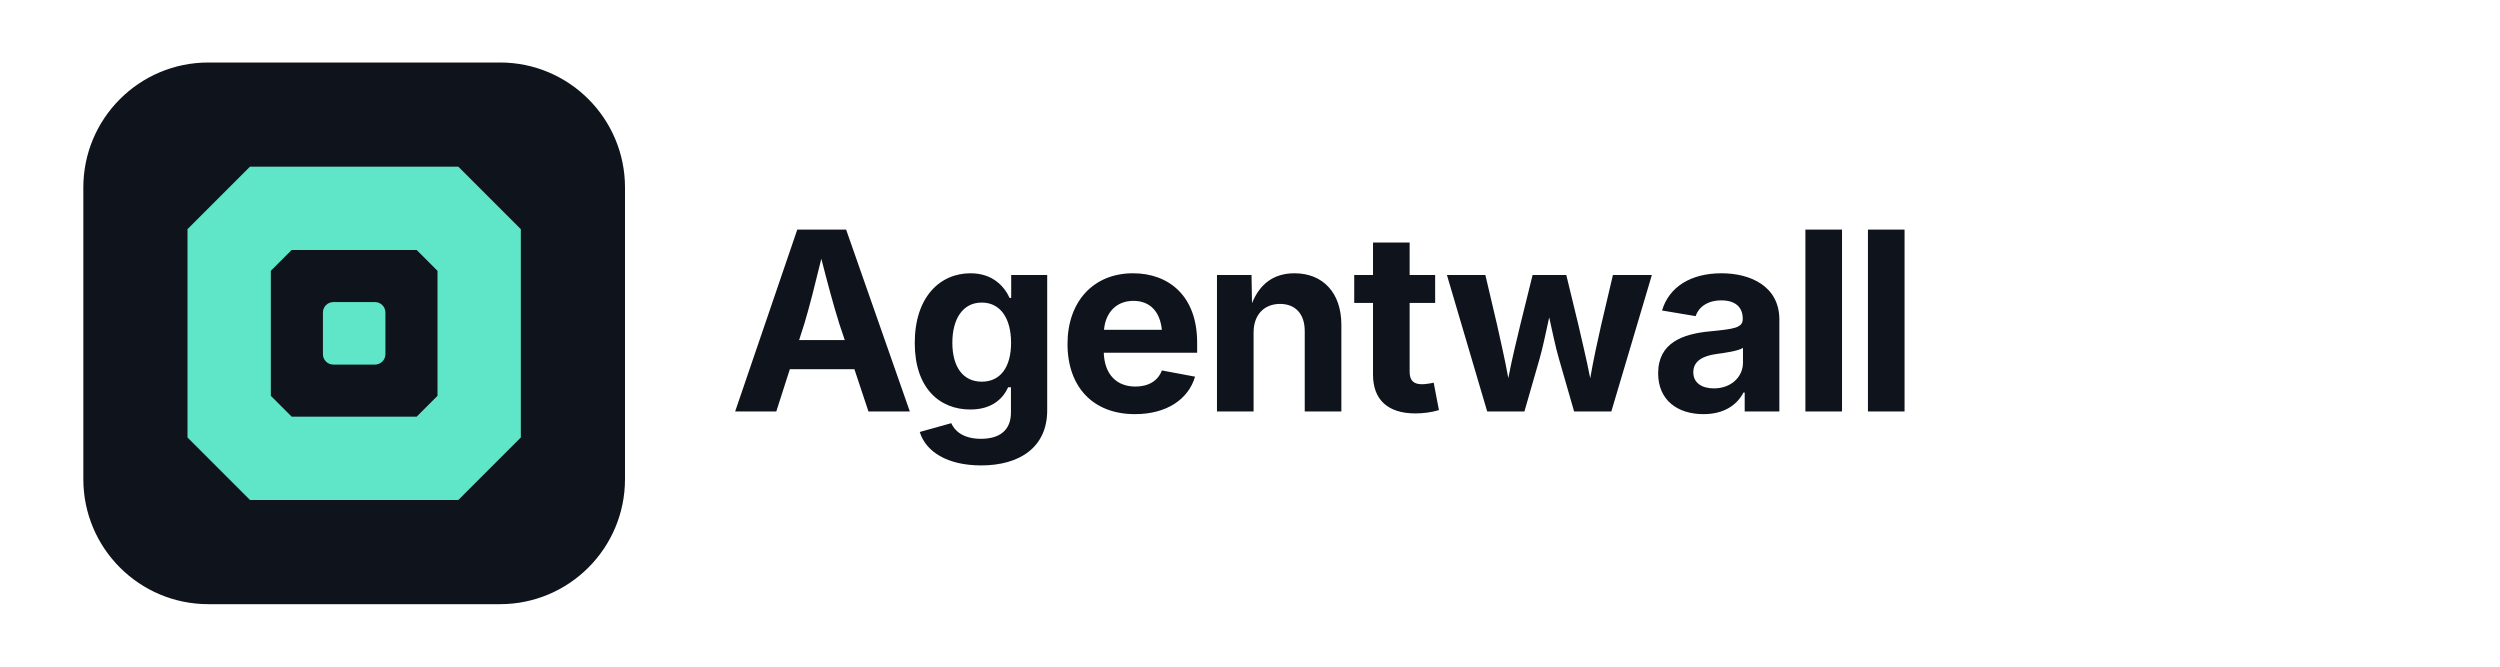
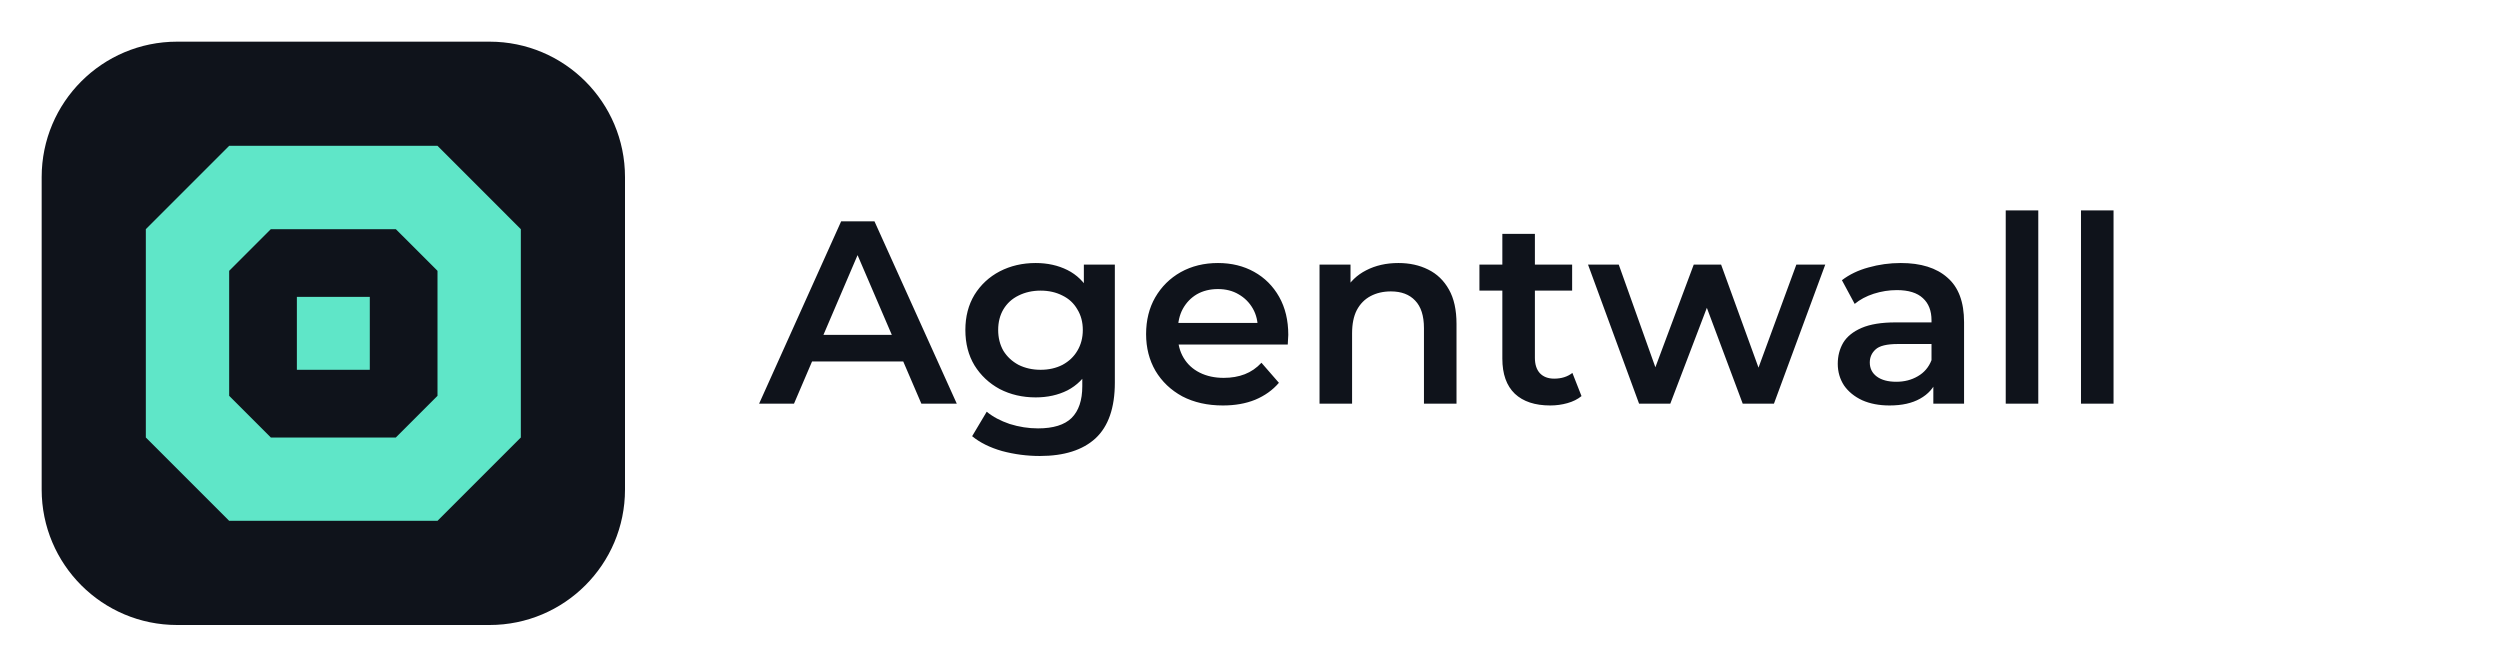
<svg xmlns="http://www.w3.org/2000/svg" width="960" height="256" viewBox="0 0 960 256" fill="none" role="img" aria-labelledby="agentwall-primary-title agentwall-primary-description">
-   <rect x="32" y="24" width="208" height="208" rx="48" fill="#0F131B" />
-   <path fill="#5FE6C8" fill-rule="evenodd" clip-rule="evenodd" d="M96 64H176L200 88V168L176 192H96L72 168V88L96 64ZM112 96L104 104V152L112 160H160L168 152V104L160 96H112Z" />
-   <rect x="124" y="116" width="24" height="24" rx="4" fill="#5FE6C8" />
-   <text x="280" y="158" fill="#0F131B" font-family="Inter, 'Segoe UI', Roboto, Helvetica, Arial, sans-serif" font-size="96" font-weight="700" letter-spacing="-2">Agentwall</text>
+   <g data-part="mark" transform="scale(0.5)">
+     <rect data-mark-part="field" x="32" y="32" width="448" height="448" rx="104" fill="#0F131B" />
+     <path data-mark-part="frame" fill="#5FE6C8" fill-rule="evenodd" clip-rule="evenodd" d="M176 112H336L400 176V336L336 400H176L112 336V176L176 112ZM208 176L176 208V304L208 336H304L336 304V208L304 176H208Z" />
+     <rect data-mark-part="action" x="228" y="228" width="56" height="56" fill="#5FE6C8" />
+   </g>
+   <path data-part="wordmark" fill="#0F131B" transform="translate(292 155) scale(0.1 -0.1)" d="M-5 0L310 700L438 700L754 0L618 0L347 631L399 631L129 0ZM140 162L175 264L553 264L588 162ZM1073 -201Q999 -201 928 -182Q858 -162 813 -125L869 -31Q904 -60 957 -78Q1011 -95 1066 -95Q1154 -95 1195 -55Q1236 -14 1236 67L1236 162L1246 283L1242 404L1242 534L1361 534L1361 81Q1361 -64 1287 -133Q1213 -201 1073 -201ZM1057 24Q981 24 919 56Q858 89 822 147Q787 205 787 283Q787 360 822 418Q858 476 919 508Q981 540 1057 540Q1125 540 1179 513Q1233 486 1265 429Q1298 372 1298 283Q1298 194 1265 136Q1233 79 1179 51Q1125 24 1057 24ZM1076 130Q1123 130 1160 149Q1197 169 1217 203Q1238 238 1238 283Q1238 328 1217 362Q1197 397 1160 415Q1123 434 1076 434Q1029 434 991 415Q954 397 933 362Q913 328 913 283Q913 238 933 203Q954 169 991 149Q1029 130 1076 130ZM1776 -7Q1687 -7 1620 28Q1554 64 1517 126Q1481 188 1481 267Q1481 347 1516 408Q1552 470 1614 505Q1677 540 1757 540Q1835 540 1896 506Q1957 472 1992 410Q2027 348 2027 264Q2027 256 2026 246Q2026 236 2025 227L1580 227L1580 310L1959 310L1910 284Q1911 330 1891 365Q1871 400 1836 420Q1802 440 1757 440Q1711 440 1676 420Q1642 400 1622 364Q1603 329 1603 281L1603 261Q1603 213 1625 176Q1647 139 1687 119Q1727 99 1779 99Q1824 99 1860 113Q1896 127 1924 157L1991 80Q1955 38 1900 15Q1846 -7 1776 -7ZM2147 0L2147 534L2266 534L2266 390L2245 434Q2273 485 2326 512Q2380 540 2450 540Q2514 540 2564 515Q2615 490 2644 438Q2673 387 2673 306L2673 0L2548 0L2548 290Q2548 361 2514 396Q2481 431 2421 431Q2377 431 2343 413Q2309 395 2290 359Q2272 324 2272 270L2272 0ZM3033 -7Q2945 -7 2897 38Q2849 84 2849 173L2849 652L2974 652L2974 176Q2974 138 2993 117Q3013 96 3048 96Q3090 96 3118 118L3153 29Q3131 11 3099 2Q3067 -7 3033 -7ZM2761 434L2761 534L3117 534L3117 434ZM3374 0L3178 534L3296 534L3464 63L3408 63L3584 534L3689 534L3860 63L3805 63L3978 534L4089 534L3892 0L3772 0L3616 417L3653 417L3494 0ZM4504 0L4504 108L4497 131L4497 320Q4497 375 4464 405Q4431 436 4364 436Q4319 436 4275 422Q4232 408 4202 383L4153 474Q4196 507 4255 523Q4315 540 4379 540Q4495 540 4558 484Q4622 429 4622 313L4622 0ZM4336 -7Q4276 -7 4231 13Q4186 34 4161 70Q4137 107 4137 153Q4137 198 4158 234Q4180 270 4229 291Q4278 312 4359 312L4514 312L4514 229L4368 229Q4304 229 4282 208Q4260 188 4260 158Q4260 124 4287 104Q4314 84 4362 84Q4408 84 4444 105Q4481 126 4497 167L4518 92Q4500 45 4453 19Q4407 -7 4336 -7ZM4782 0L4782 742L4907 742L4907 0ZM5071 0L5071 742L5196 742L5196 0Z" />
</svg>
